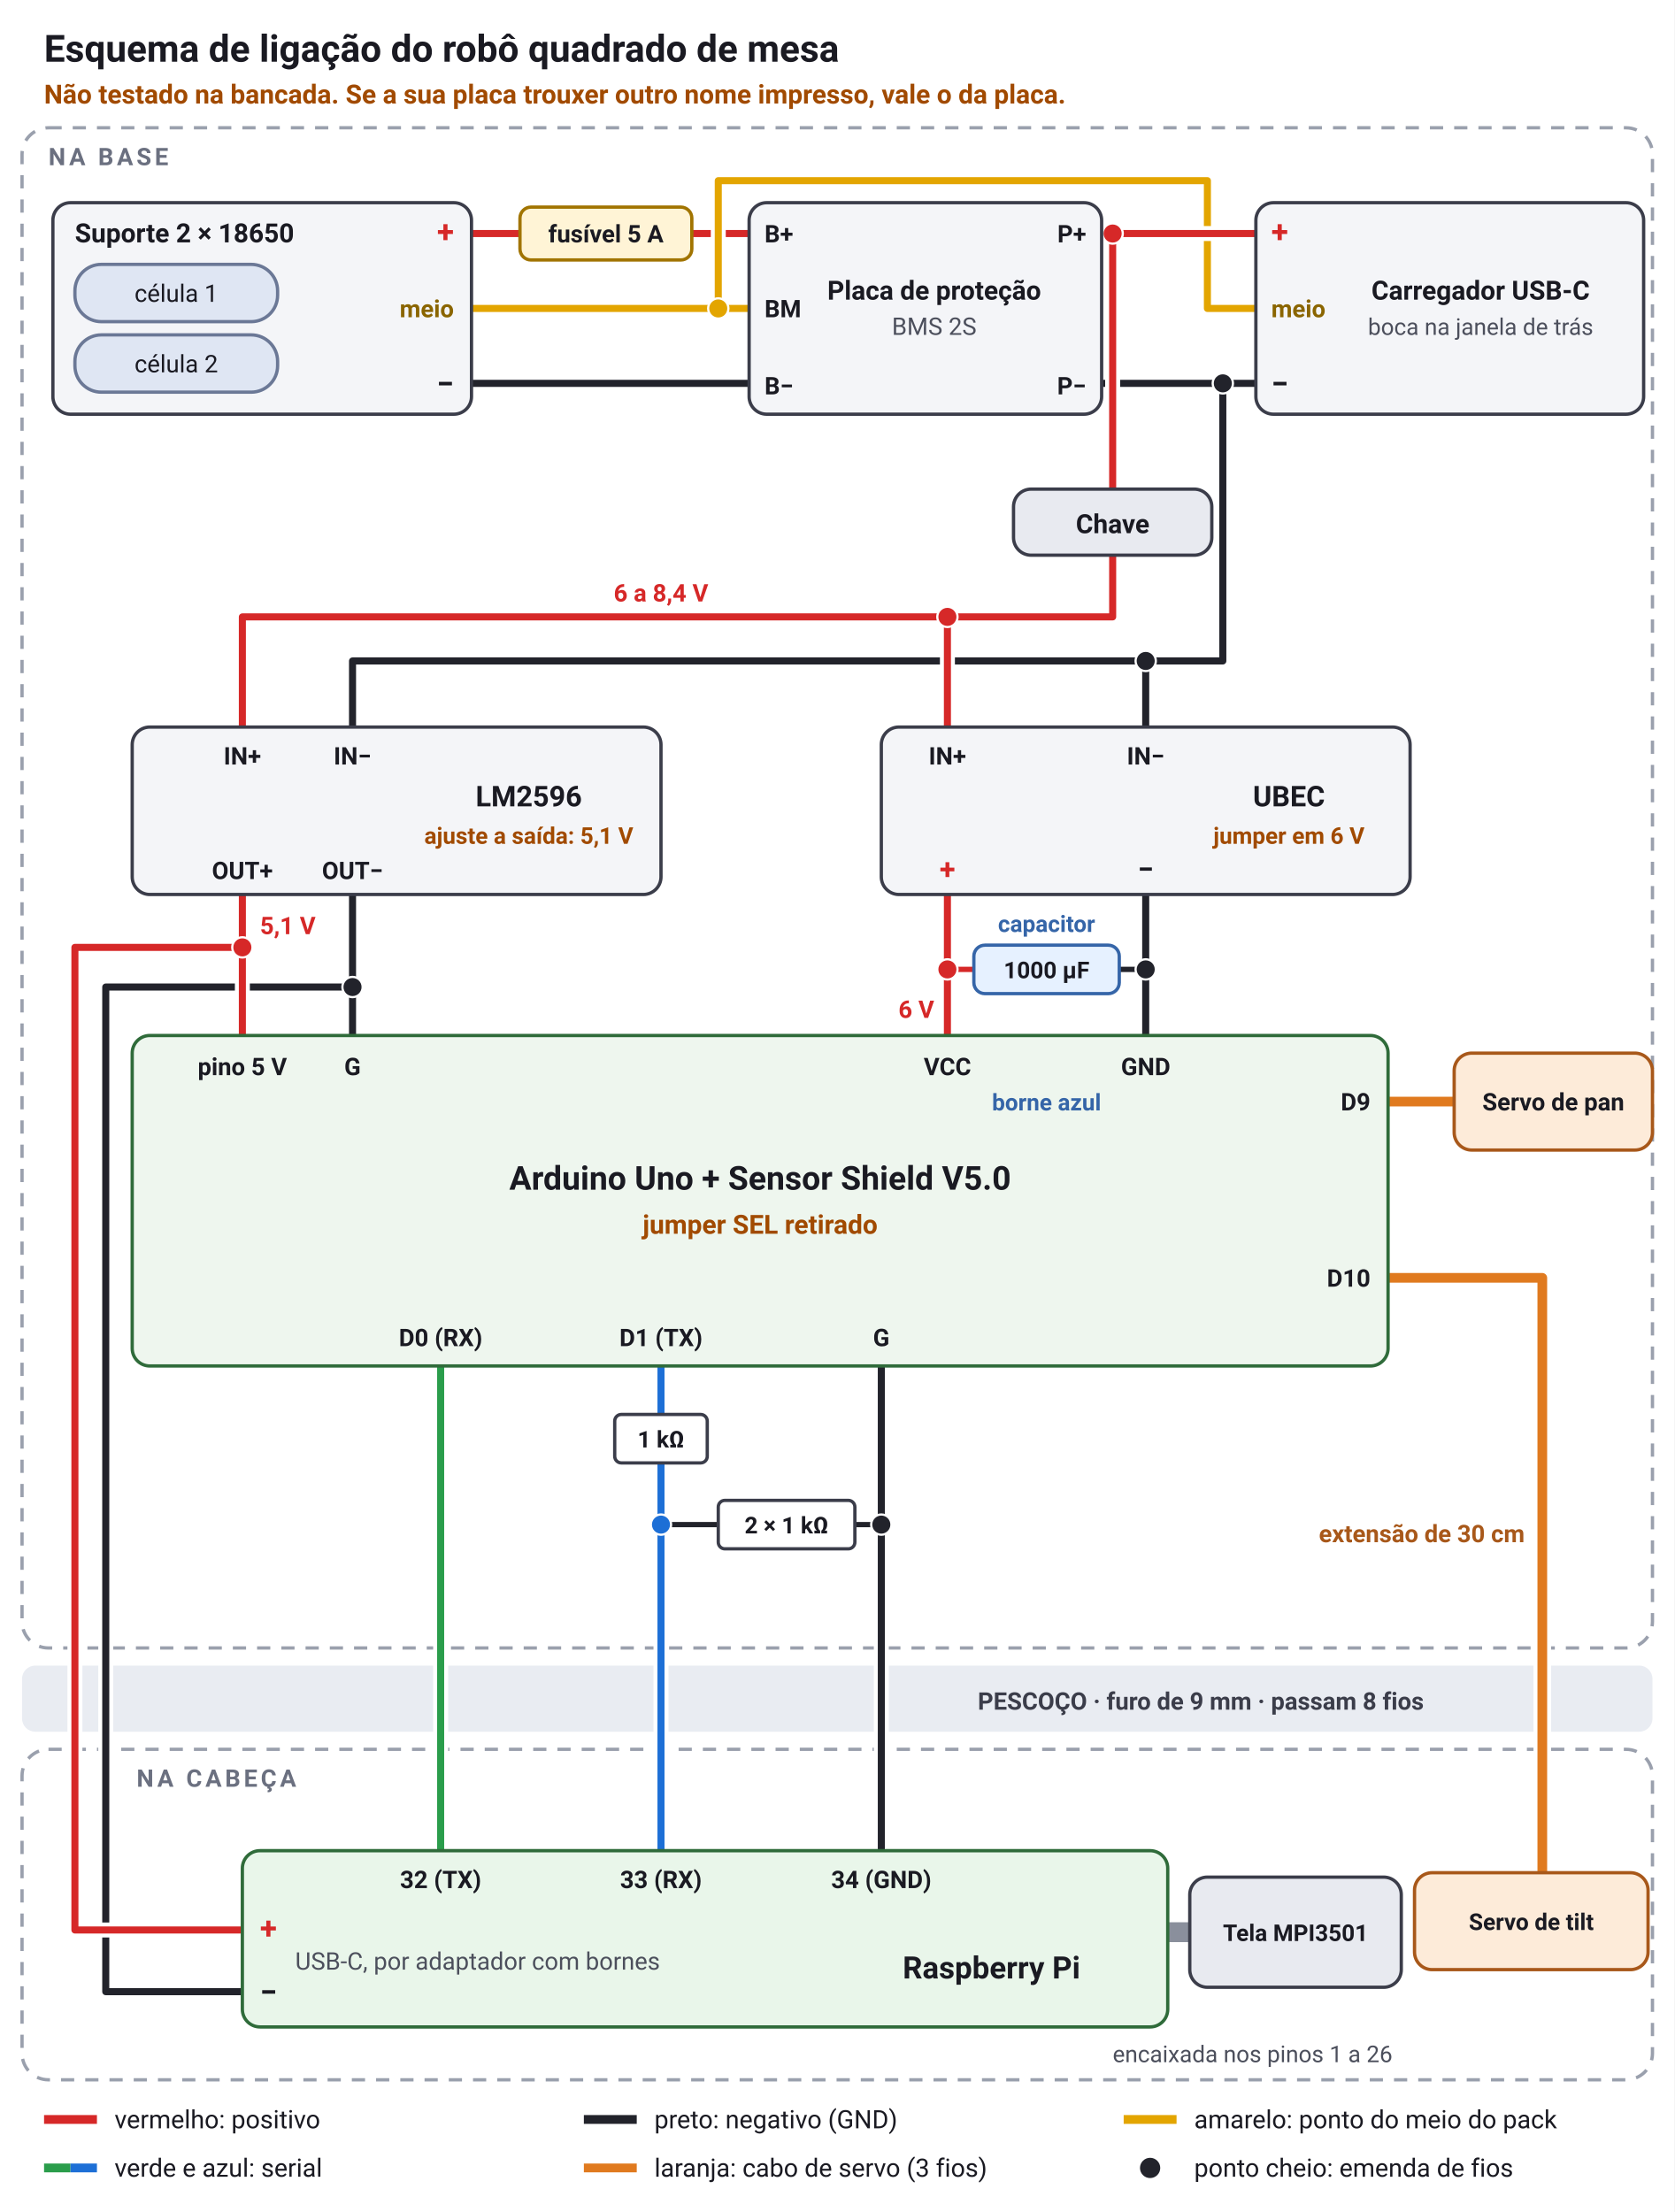
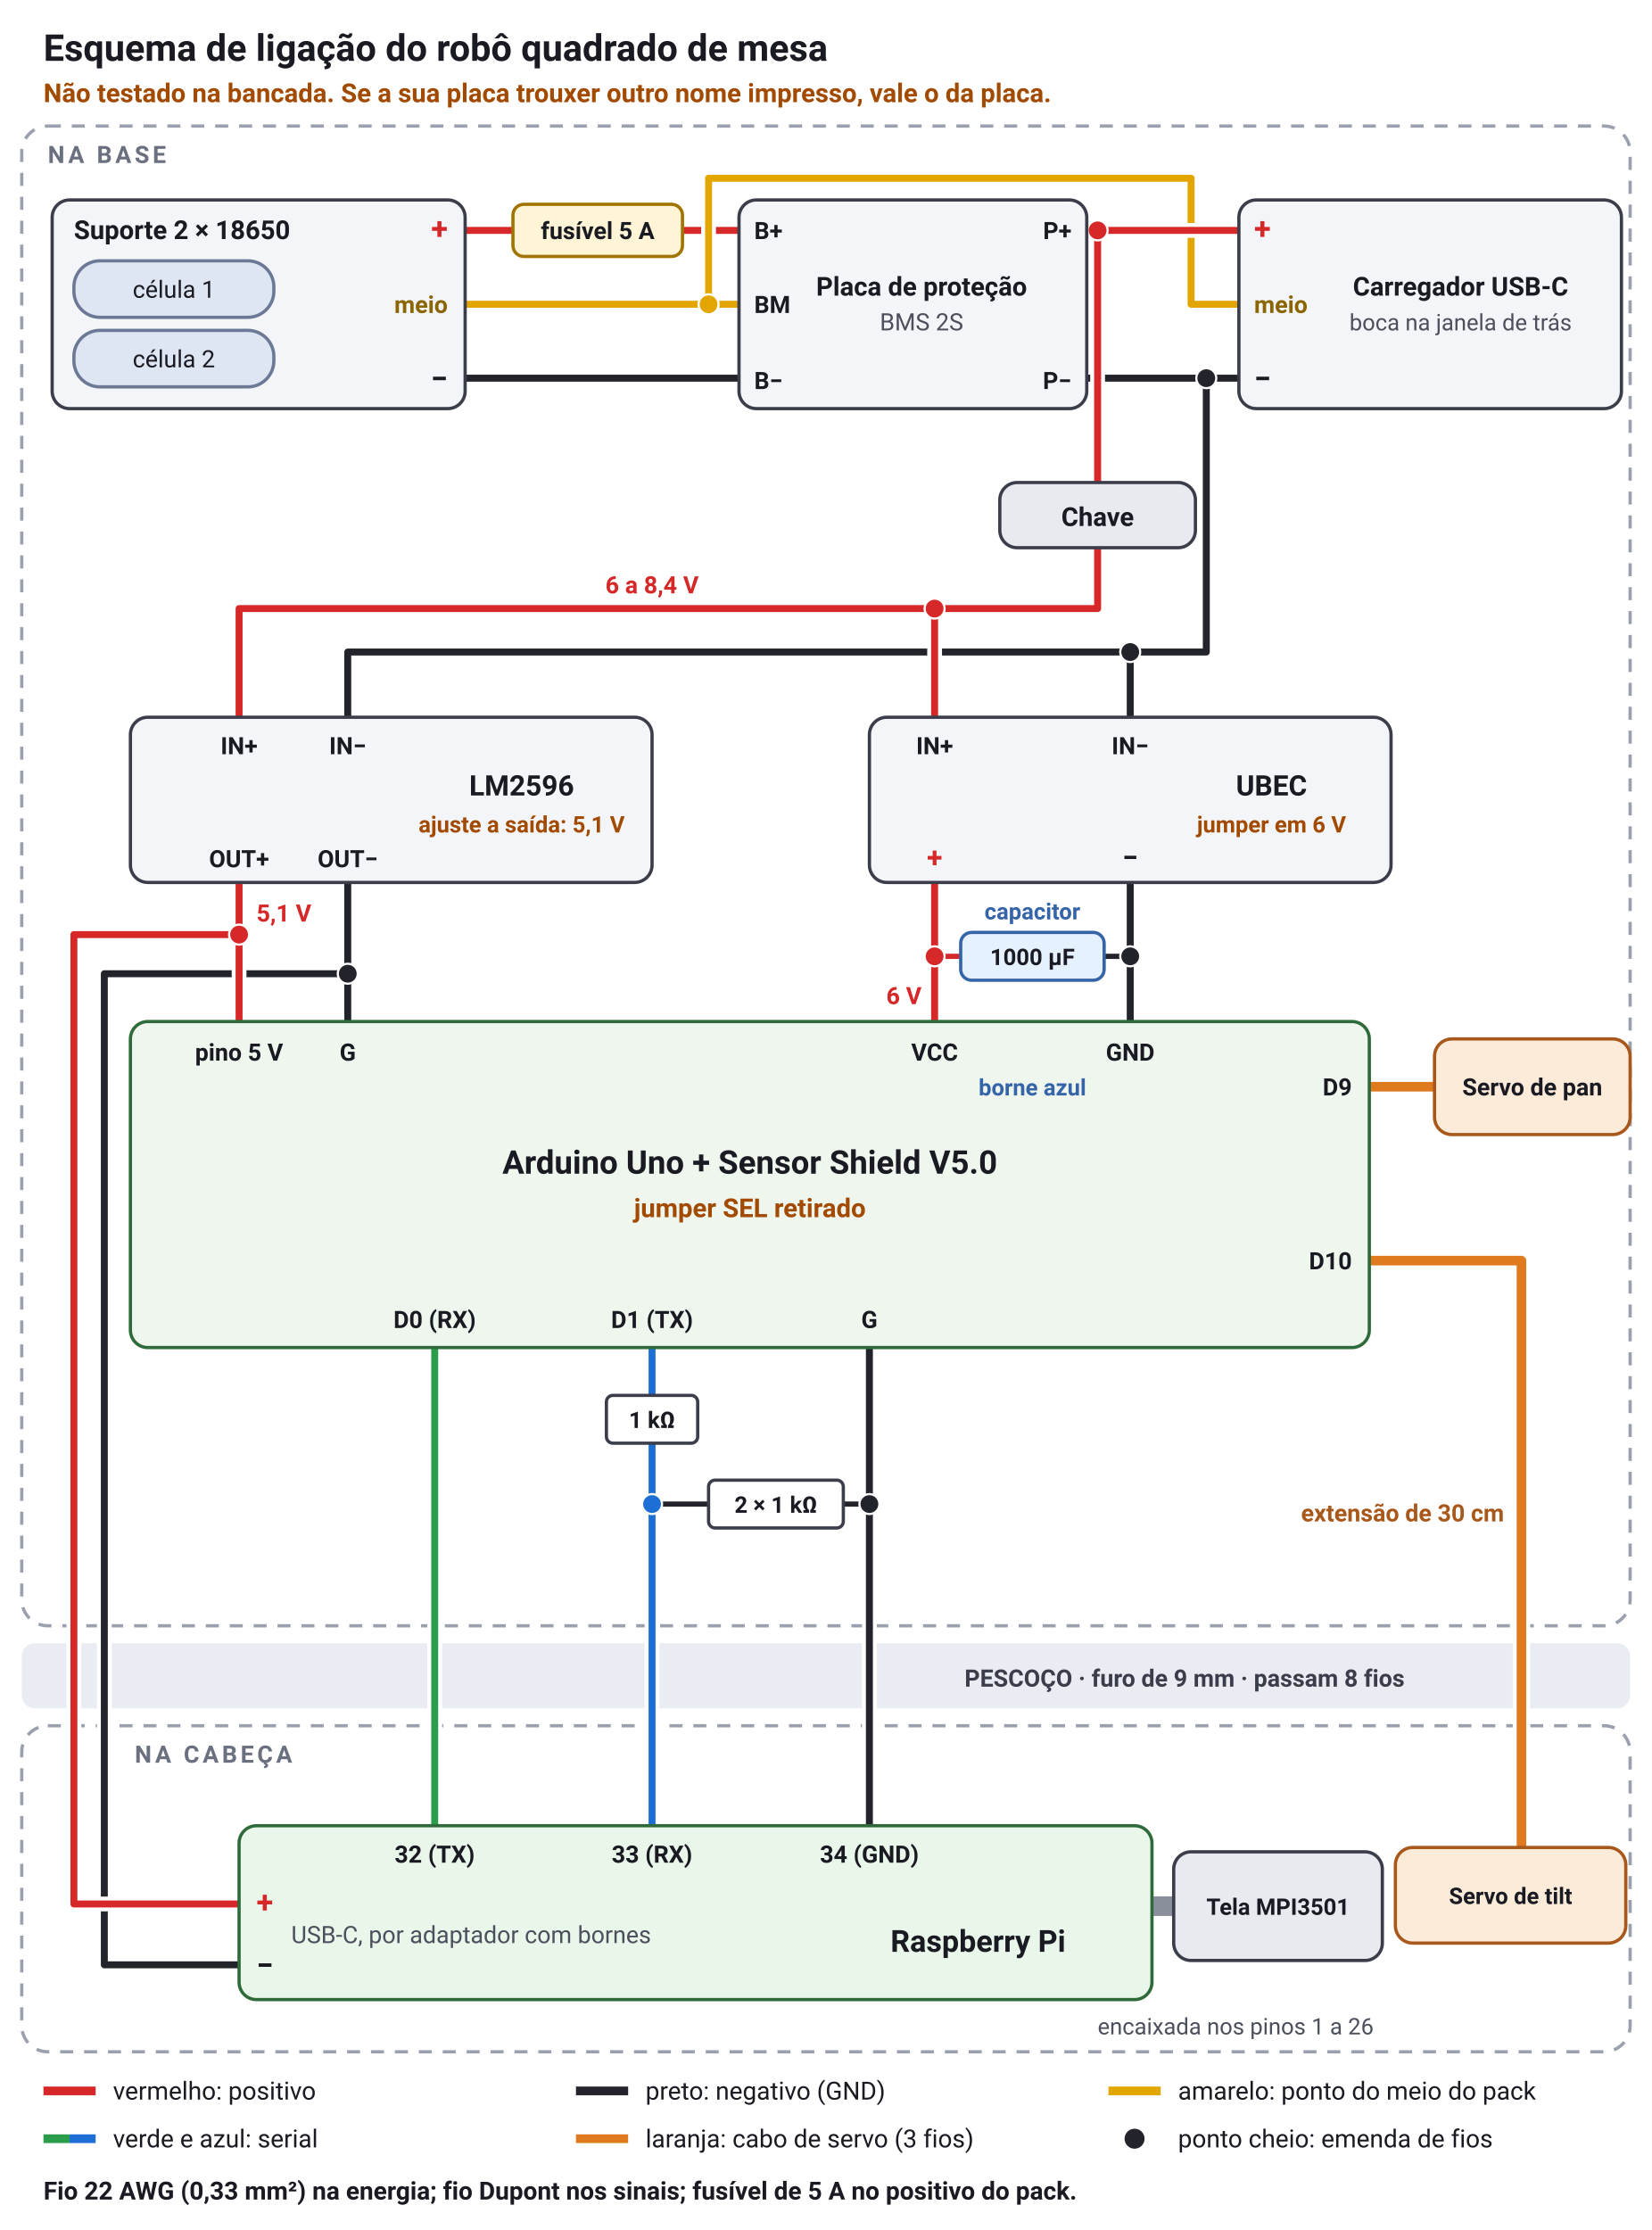
- <svg xmlns="http://www.w3.org/2000/svg" viewBox="0 0 760 1004" width="760" height="1004" font-family="Segoe UI, Roboto, Helvetica, Arial, sans-serif" role="img">
-   <rect x="0" y="0" width="760" height="1004" fill="#ffffff" />
+ <svg xmlns="http://www.w3.org/2000/svg" viewBox="0 0 760 1026" width="760" height="1026" font-family="Segoe UI, Roboto, Helvetica, Arial, sans-serif" role="img">
+   <rect x="0" y="0" width="760" height="1026" fill="#ffffff" />
  <text x="20" y="28" font-size="17" text-anchor="start" font-weight="700" fill="#1a1a22">Esquema de ligação do robô quadrado de mesa</text>
  <text x="20" y="47" font-size="12" text-anchor="start" font-weight="600" fill="#a14a00">Não testado na bancada. Se a sua placa trouxer outro nome impresso, vale o da placa.</text>
  <rect x="10" y="58" width="740" height="690" rx="12" fill="none" stroke="#9aa0ad" stroke-width="1.5" stroke-dasharray="6 5" />
  <text x="22" y="75" font-size="11" text-anchor="start" font-weight="700" fill="#6b7080" letter-spacing="1.5">NA BASE</text>
  <rect x="10" y="756" width="740" height="30" rx="6" fill="#e9ecf2" />
  <rect x="10" y="794" width="740" height="150" rx="12" fill="none" stroke="#9aa0ad" stroke-width="1.5" stroke-dasharray="6 5" />
  <text x="62" y="811" font-size="11" text-anchor="start" font-weight="700" fill="#6b7080" letter-spacing="1.5">NA CABEÇA</text>
  <polyline points="214,106 236,106" fill="none" stroke="#fff" stroke-width="6.8" stroke-linejoin="round" />
  <polyline points="214,106 236,106" fill="none" stroke="#d62828" stroke-width="3.2" stroke-linejoin="round" stroke-linecap="round" />
  <polyline points="314,106 340,106" fill="none" stroke="#fff" stroke-width="6.8" stroke-linejoin="round" />
  <polyline points="314,106 340,106" fill="none" stroke="#d62828" stroke-width="3.2" stroke-linejoin="round" stroke-linecap="round" />
  <polyline points="214,174 340,174" fill="none" stroke="#fff" stroke-width="6.8" stroke-linejoin="round" />
  <polyline points="214,174 340,174" fill="none" stroke="#22232b" stroke-width="3.2" stroke-linejoin="round" stroke-linecap="round" />
  <polyline points="214,140 340,140" fill="none" stroke="#fff" stroke-width="6.8" stroke-linejoin="round" />
  <polyline points="214,140 340,140" fill="none" stroke="#e3a500" stroke-width="3.2" stroke-linejoin="round" stroke-linecap="round" />
  <polyline points="326,140 326,82 548,82 548,140 570,140" fill="none" stroke="#fff" stroke-width="6.8" stroke-linejoin="round" />
  <polyline points="326,140 326,82 548,82 548,140 570,140" fill="none" stroke="#e3a500" stroke-width="3.2" stroke-linejoin="round" stroke-linecap="round" />
  <polyline points="500,174 570,174" fill="none" stroke="#fff" stroke-width="6.8" stroke-linejoin="round" />
  <polyline points="500,174 570,174" fill="none" stroke="#22232b" stroke-width="3.2" stroke-linejoin="round" stroke-linecap="round" />
  <polyline points="500,106 570,106" fill="none" stroke="#fff" stroke-width="6.8" stroke-linejoin="round" />
  <polyline points="500,106 570,106" fill="none" stroke="#d62828" stroke-width="3.2" stroke-linejoin="round" stroke-linecap="round" />
  <polyline points="555,174 555,300 160,300 160,330" fill="none" stroke="#fff" stroke-width="6.8" stroke-linejoin="round" />
  <polyline points="555,174 555,300 160,300 160,330" fill="none" stroke="#22232b" stroke-width="3.2" stroke-linejoin="round" stroke-linecap="round" />
  <polyline points="520,300 520,330" fill="none" stroke="#fff" stroke-width="6.8" stroke-linejoin="round" />
  <polyline points="520,300 520,330" fill="none" stroke="#22232b" stroke-width="3.2" stroke-linejoin="round" stroke-linecap="round" />
  <polyline points="505,106 505,222" fill="none" stroke="#fff" stroke-width="6.8" stroke-linejoin="round" />
  <polyline points="505,106 505,222" fill="none" stroke="#d62828" stroke-width="3.2" stroke-linejoin="round" stroke-linecap="round" />
  <polyline points="505,252 505,280 110,280 110,330" fill="none" stroke="#fff" stroke-width="6.8" stroke-linejoin="round" />
  <polyline points="505,252 505,280 110,280 110,330" fill="none" stroke="#d62828" stroke-width="3.2" stroke-linejoin="round" stroke-linecap="round" />
  <polyline points="430,280 430,330" fill="none" stroke="#fff" stroke-width="6.8" stroke-linejoin="round" />
  <polyline points="430,280 430,330" fill="none" stroke="#d62828" stroke-width="3.2" stroke-linejoin="round" stroke-linecap="round" />
  <polyline points="160,406 160,470" fill="none" stroke="#fff" stroke-width="6.8" stroke-linejoin="round" />
  <polyline points="160,406 160,470" fill="none" stroke="#22232b" stroke-width="3.2" stroke-linejoin="round" stroke-linecap="round" />
  <polyline points="160,448 48,448 48,904 110,904" fill="none" stroke="#fff" stroke-width="6.8" stroke-linejoin="round" />
  <polyline points="160,448 48,448 48,904 110,904" fill="none" stroke="#22232b" stroke-width="3.2" stroke-linejoin="round" stroke-linecap="round" />
  <polyline points="110,406 110,470" fill="none" stroke="#fff" stroke-width="6.8" stroke-linejoin="round" />
  <polyline points="110,406 110,470" fill="none" stroke="#d62828" stroke-width="3.2" stroke-linejoin="round" stroke-linecap="round" />
  <polyline points="110,430 34,430 34,876 110,876" fill="none" stroke="#fff" stroke-width="6.8" stroke-linejoin="round" />
  <polyline points="110,430 34,430 34,876 110,876" fill="none" stroke="#d62828" stroke-width="3.2" stroke-linejoin="round" stroke-linecap="round" />
  <polyline points="430,406 430,470" fill="none" stroke="#fff" stroke-width="6.8" stroke-linejoin="round" />
  <polyline points="430,406 430,470" fill="none" stroke="#d62828" stroke-width="3.2" stroke-linejoin="round" stroke-linecap="round" />
  <polyline points="520,406 520,470" fill="none" stroke="#fff" stroke-width="6.8" stroke-linejoin="round" />
  <polyline points="520,406 520,470" fill="none" stroke="#22232b" stroke-width="3.2" stroke-linejoin="round" stroke-linecap="round" />
  <polyline points="430,440 442,440" fill="none" stroke="#fff" stroke-width="6.0" stroke-linejoin="round" />
  <polyline points="430,440 442,440" fill="none" stroke="#d62828" stroke-width="2.4" stroke-linejoin="round" stroke-linecap="round" />
  <polyline points="508,440 520,440" fill="none" stroke="#fff" stroke-width="6.0" stroke-linejoin="round" />
  <polyline points="508,440 520,440" fill="none" stroke="#22232b" stroke-width="2.4" stroke-linejoin="round" stroke-linecap="round" />
  <polyline points="630,500 660,500" fill="none" stroke="#fff" stroke-width="8.0" stroke-linejoin="round" />
  <polyline points="630,500 660,500" fill="none" stroke="#e07a1f" stroke-width="4.4" stroke-linejoin="round" stroke-linecap="round" />
  <polyline points="630,580 700,580 700,850" fill="none" stroke="#fff" stroke-width="8.0" stroke-linejoin="round" />
  <polyline points="630,580 700,580 700,850" fill="none" stroke="#e07a1f" stroke-width="4.4" stroke-linejoin="round" stroke-linecap="round" />
  <polyline points="200,620 200,840" fill="none" stroke="#fff" stroke-width="6.8" stroke-linejoin="round" />
  <polyline points="200,620 200,840" fill="none" stroke="#2a9d4b" stroke-width="3.2" stroke-linejoin="round" stroke-linecap="round" />
  <polyline points="300,620 300,642" fill="none" stroke="#fff" stroke-width="6.8" stroke-linejoin="round" />
  <polyline points="300,620 300,642" fill="none" stroke="#1d6fd6" stroke-width="3.2" stroke-linejoin="round" stroke-linecap="round" />
  <polyline points="300,664 300,840" fill="none" stroke="#fff" stroke-width="6.8" stroke-linejoin="round" />
  <polyline points="300,664 300,840" fill="none" stroke="#1d6fd6" stroke-width="3.2" stroke-linejoin="round" stroke-linecap="round" />
  <polyline points="300,692 326,692" fill="none" stroke="#fff" stroke-width="6.0" stroke-linejoin="round" />
  <polyline points="300,692 326,692" fill="none" stroke="#22232b" stroke-width="2.4" stroke-linejoin="round" stroke-linecap="round" />
  <polyline points="388,692 400,692" fill="none" stroke="#fff" stroke-width="6.0" stroke-linejoin="round" />
  <polyline points="388,692 400,692" fill="none" stroke="#22232b" stroke-width="2.4" stroke-linejoin="round" stroke-linecap="round" />
  <polyline points="400,620 400,840" fill="none" stroke="#fff" stroke-width="6.8" stroke-linejoin="round" />
  <polyline points="400,620 400,840" fill="none" stroke="#22232b" stroke-width="3.2" stroke-linejoin="round" stroke-linecap="round" />
  <polyline points="530,877 540,877" fill="none" stroke="#fff" stroke-width="12.6" stroke-linejoin="round" />
  <polyline points="530,877 540,877" fill="none" stroke="#8a8f9c" stroke-width="9" stroke-linejoin="round" stroke-linecap="round" />
  <circle cx="326" cy="140" r="4.6" fill="#e3a500" stroke="#fff" stroke-width="1" />
  <circle cx="505" cy="106" r="4.6" fill="#d62828" stroke="#fff" stroke-width="1" />
  <circle cx="555" cy="174" r="4.6" fill="#22232b" stroke="#fff" stroke-width="1" />
  <circle cx="520" cy="300" r="4.6" fill="#22232b" stroke="#fff" stroke-width="1" />
  <circle cx="430" cy="280" r="4.6" fill="#d62828" stroke="#fff" stroke-width="1" />
  <circle cx="110" cy="430" r="4.6" fill="#d62828" stroke="#fff" stroke-width="1" />
  <circle cx="160" cy="448" r="4.6" fill="#22232b" stroke="#fff" stroke-width="1" />
  <circle cx="430" cy="440" r="4.6" fill="#d62828" stroke="#fff" stroke-width="1" />
  <circle cx="520" cy="440" r="4.6" fill="#22232b" stroke="#fff" stroke-width="1" />
  <circle cx="300" cy="692" r="4.6" fill="#1d6fd6" stroke="#fff" stroke-width="1" />
  <circle cx="400" cy="692" r="4.6" fill="#22232b" stroke="#fff" stroke-width="1" />
  <text x="545" y="776" font-size="11" text-anchor="middle" font-weight="700" fill="#3b3d4a">PESCOÇO · furo de 9 mm · passam 8 fios</text>
  <rect x="24" y="92" width="190" height="96" rx="8" fill="#f4f5f8" stroke="#3b3d4a" stroke-width="1.5" />
  <text x="34" y="110" font-size="12" text-anchor="start" font-weight="700" fill="#1a1a22">Suporte 2 × 18650</text>
  <rect x="34" y="120" width="92" height="26" rx="12" fill="#dfe6f3" stroke="#6b7896" stroke-width="1.5" />
  <text x="80" y="137" font-size="11" text-anchor="middle" font-weight="400" fill="#1a1a22">célula 1</text>
  <rect x="34" y="152" width="92" height="26" rx="12" fill="#dfe6f3" stroke="#6b7896" stroke-width="1.5" />
  <text x="80" y="169" font-size="11" text-anchor="middle" font-weight="400" fill="#1a1a22">célula 2</text>
  <text x="206" y="110" font-size="14" text-anchor="end" font-weight="700" fill="#d62828">+</text>
  <text x="206" y="144" font-size="11" text-anchor="end" font-weight="700" fill="#8a6500">meio</text>
  <text x="206" y="179" font-size="14" text-anchor="end" font-weight="700" fill="#1a1a22">−</text>
  <rect x="236" y="94" width="78" height="24" rx="5" fill="#fff4d6" stroke="#a17400" stroke-width="1.5" />
  <text x="275" y="110" font-size="11" text-anchor="middle" font-weight="600" fill="#1a1a22">fusível 5 A</text>
  <rect x="340" y="92" width="160" height="96" rx="8" fill="#f4f5f8" stroke="#3b3d4a" stroke-width="1.5" />
  <text x="347" y="110" font-size="11" text-anchor="start" font-weight="700" fill="#1a1a22">B+</text>
  <text x="493" y="110" font-size="11" text-anchor="end" font-weight="700" fill="#1a1a22">P+</text>
  <text x="347" y="144" font-size="11" text-anchor="start" font-weight="700" fill="#1a1a22">BM</text>
  <text x="493" y="144" font-size="11" text-anchor="end" font-weight="700" fill="#1a1a22" />
  <text x="347" y="179" font-size="11" text-anchor="start" font-weight="700" fill="#1a1a22">B−</text>
  <text x="493" y="179" font-size="11" text-anchor="end" font-weight="700" fill="#1a1a22">P−</text>
  <text x="424" y="136" font-size="12" text-anchor="middle" font-weight="700" fill="#1a1a22">Placa de proteção</text>
  <text x="424" y="152" font-size="11" text-anchor="middle" font-weight="400" fill="#4c4f5c">BMS 2S</text>
  <rect x="570" y="92" width="176" height="96" rx="8" fill="#f4f5f8" stroke="#3b3d4a" stroke-width="1.5" />
  <text x="577" y="110" font-size="14" text-anchor="start" font-weight="700" fill="#d62828">+</text>
  <text x="577" y="144" font-size="11" text-anchor="start" font-weight="700" fill="#8a6500">meio</text>
  <text x="577" y="179" font-size="14" text-anchor="start" font-weight="700" fill="#1a1a22">−</text>
  <text x="672" y="136" font-size="12" text-anchor="middle" font-weight="700" fill="#1a1a22">Carregador USB-C</text>
  <text x="672" y="152" font-size="10.5" text-anchor="middle" font-weight="400" fill="#4c4f5c">boca na janela de trás</text>
  <rect x="460" y="222" width="90" height="30" rx="8" fill="#e8eaf0" stroke="#3b3d4a" stroke-width="1.5" />
  <text x="505" y="242" font-size="12" text-anchor="middle" font-weight="700" fill="#1a1a22">Chave</text>
  <text x="300" y="273" font-size="11" text-anchor="middle" font-weight="600" fill="#d62828">6 a 8,4 V</text>
  <rect x="60" y="330" width="240" height="76" rx="8" fill="#f4f5f8" stroke="#3b3d4a" stroke-width="1.5" />
  <text x="110" y="347" font-size="11" text-anchor="middle" font-weight="700" fill="#1a1a22">IN+</text>
  <text x="160" y="347" font-size="11" text-anchor="middle" font-weight="700" fill="#1a1a22">IN−</text>
  <text x="110" y="399" font-size="11" text-anchor="middle" font-weight="700" fill="#1a1a22">OUT+</text>
  <text x="160" y="399" font-size="11" text-anchor="middle" font-weight="700" fill="#1a1a22">OUT−</text>
  <text x="240" y="366" font-size="13" text-anchor="middle" font-weight="700" fill="#1a1a22">LM2596</text>
  <text x="240" y="383" font-size="10.5" text-anchor="middle" font-weight="600" fill="#a14a00">ajuste a saída: 5,1 V</text>
  <rect x="400" y="330" width="240" height="76" rx="8" fill="#f4f5f8" stroke="#3b3d4a" stroke-width="1.5" />
  <text x="430" y="347" font-size="11" text-anchor="middle" font-weight="700" fill="#1a1a22">IN+</text>
  <text x="520" y="347" font-size="11" text-anchor="middle" font-weight="700" fill="#1a1a22">IN−</text>
  <text x="430" y="399" font-size="13" text-anchor="middle" font-weight="700" fill="#d62828">+</text>
  <text x="520" y="399" font-size="13" text-anchor="middle" font-weight="700" fill="#1a1a22">−</text>
  <text x="585" y="366" font-size="13" text-anchor="middle" font-weight="700" fill="#1a1a22">UBEC</text>
  <text x="585" y="383" font-size="10.5" text-anchor="middle" font-weight="600" fill="#a14a00">jumper em 6 V</text>
  <text x="118" y="424" font-size="11" text-anchor="start" font-weight="600" fill="#d62828">5,1 V</text>
  <text x="424" y="462" font-size="11" text-anchor="end" font-weight="600" fill="#d62828">6 V</text>
  <rect x="442" y="429" width="66" height="22" rx="5" fill="#e6f1ff" stroke="#3565a8" stroke-width="1.5" />
  <text x="475" y="444" font-size="10.5" text-anchor="middle" font-weight="600" fill="#1a1a22">1000 µF</text>
  <text x="475" y="423" font-size="10.5" text-anchor="middle" font-weight="600" fill="#3565a8">capacitor</text>
  <rect x="60" y="470" width="570" height="150" rx="8" fill="#eef6ee" stroke="#2f6b3a" stroke-width="1.5" />
  <text x="110" y="488" font-size="11" text-anchor="middle" font-weight="700" fill="#1a1a22">pino 5 V</text>
  <text x="160" y="488" font-size="11" text-anchor="middle" font-weight="700" fill="#1a1a22">G</text>
  <text x="430" y="488" font-size="11" text-anchor="middle" font-weight="700" fill="#1a1a22">VCC</text>
  <text x="520" y="488" font-size="11" text-anchor="middle" font-weight="700" fill="#1a1a22">GND</text>
  <text x="475" y="504" font-size="10.5" text-anchor="middle" font-weight="600" fill="#3565a8">borne azul</text>
  <text x="345" y="540" font-size="15" text-anchor="middle" font-weight="700" fill="#1a1a22">Arduino Uno + Sensor Shield V5.0</text>
  <text x="345" y="560" font-size="12" text-anchor="middle" font-weight="600" fill="#a14a00">jumper SEL retirado</text>
  <text x="622" y="504" font-size="11" text-anchor="end" font-weight="700" fill="#1a1a22">D9</text>
  <text x="622" y="584" font-size="11" text-anchor="end" font-weight="700" fill="#1a1a22">D10</text>
  <text x="200" y="611" font-size="11" text-anchor="middle" font-weight="700" fill="#1a1a22">D0 (RX)</text>
  <text x="300" y="611" font-size="11" text-anchor="middle" font-weight="700" fill="#1a1a22">D1 (TX)</text>
  <text x="400" y="611" font-size="11" text-anchor="middle" font-weight="700" fill="#1a1a22">G</text>
  <rect x="279" y="642" width="42" height="22" rx="3" fill="#fff" stroke="#3b3d4a" stroke-width="1.5" />
  <text x="300" y="657" font-size="10.5" text-anchor="middle" font-weight="600" fill="#1a1a22">1 kΩ</text>
  <rect x="326" y="681" width="62" height="22" rx="3" fill="#fff" stroke="#3b3d4a" stroke-width="1.5" />
  <text x="357" y="696" font-size="10.5" text-anchor="middle" font-weight="600" fill="#1a1a22">2 × 1 kΩ</text>
  <rect x="660" y="478" width="90" height="44" rx="8" fill="#fdebd9" stroke="#a8581a" stroke-width="1.5" />
  <text x="705" y="504" font-size="11" text-anchor="middle" font-weight="700" fill="#1a1a22">Servo de pan</text>
  <text x="692" y="700" font-size="11" text-anchor="end" font-weight="600" fill="#a8581a">extensão de 30 cm</text>
  <rect x="110" y="840" width="420" height="80" rx="8" fill="#e9f6ea" stroke="#2f6b3a" stroke-width="1.5" />
  <text x="200" y="857" font-size="11" text-anchor="middle" font-weight="700" fill="#1a1a22">32 (TX)</text>
  <text x="300" y="857" font-size="11" text-anchor="middle" font-weight="700" fill="#1a1a22">33 (RX)</text>
  <text x="400" y="857" font-size="11" text-anchor="middle" font-weight="700" fill="#1a1a22">34 (GND)</text>
  <text x="118" y="880" font-size="14" text-anchor="start" font-weight="700" fill="#d62828">+</text>
  <text x="118" y="909" font-size="14" text-anchor="start" font-weight="700" fill="#1a1a22">−</text>
  <text x="134" y="894" font-size="11" text-anchor="start" font-weight="400" fill="#4c4f5c">USB-C, por adaptador com bornes</text>
  <text x="450" y="898" font-size="14" text-anchor="middle" font-weight="700" fill="#1a1a22">Raspberry Pi</text>
  <rect x="540" y="852" width="96" height="50" rx="8" fill="#e8eaf0" stroke="#3b3d4a" stroke-width="1.5" />
  <text x="588" y="881" font-size="10.5" text-anchor="middle" font-weight="700" fill="#1a1a22">Tela MPI3501</text>
  <text x="632" y="936" font-size="10.5" text-anchor="end" font-weight="400" fill="#4c4f5c">encaixada nos pinos 1 a 26</text>
  <rect x="642" y="850" width="106" height="44" rx="8" fill="#fdebd9" stroke="#a8581a" stroke-width="1.5" />
  <text x="695" y="876" font-size="10.5" text-anchor="middle" font-weight="700" fill="#1a1a22">Servo de tilt</text>
  <line x1="20.0" y1="962" x2="44.0" y2="962" stroke="#d62828" stroke-width="4" />
  <text x="52" y="966" font-size="11.5" text-anchor="start" font-weight="400" fill="#1a1a22">vermelho: positivo</text>
  <line x1="265.0" y1="962" x2="289.0" y2="962" stroke="#22232b" stroke-width="4" />
  <text x="297" y="966" font-size="11.5" text-anchor="start" font-weight="400" fill="#1a1a22">preto: negativo (GND)</text>
  <line x1="510.0" y1="962" x2="534.0" y2="962" stroke="#e3a500" stroke-width="4" />
  <text x="542" y="966" font-size="11.5" text-anchor="start" font-weight="400" fill="#1a1a22">amarelo: ponto do meio do pack</text>
  <line x1="20.0" y1="984" x2="32.0" y2="984" stroke="#2a9d4b" stroke-width="4" />
  <line x1="32.0" y1="984" x2="44.0" y2="984" stroke="#1d6fd6" stroke-width="4" />
  <text x="52" y="988" font-size="11.5" text-anchor="start" font-weight="400" fill="#1a1a22">verde e azul: serial</text>
  <line x1="265.0" y1="984" x2="289.0" y2="984" stroke="#e07a1f" stroke-width="4" />
  <text x="297" y="988" font-size="11.5" text-anchor="start" font-weight="400" fill="#1a1a22">laranja: cabo de servo (3 fios)</text>
  <circle cx="522" cy="984" r="4.6" fill="#22232b" />
  <text x="542" y="988" font-size="11.5" text-anchor="start" font-weight="400" fill="#1a1a22">ponto cheio: emenda de fios</text>
+   <text x="20" y="1012" font-size="11.5" text-anchor="start" font-weight="600" fill="#1a1a22">Fio 22 AWG (0,33 mm²) na energia; fio Dupont nos sinais; fusível de 5 A no positivo do pack.</text>
</svg>
